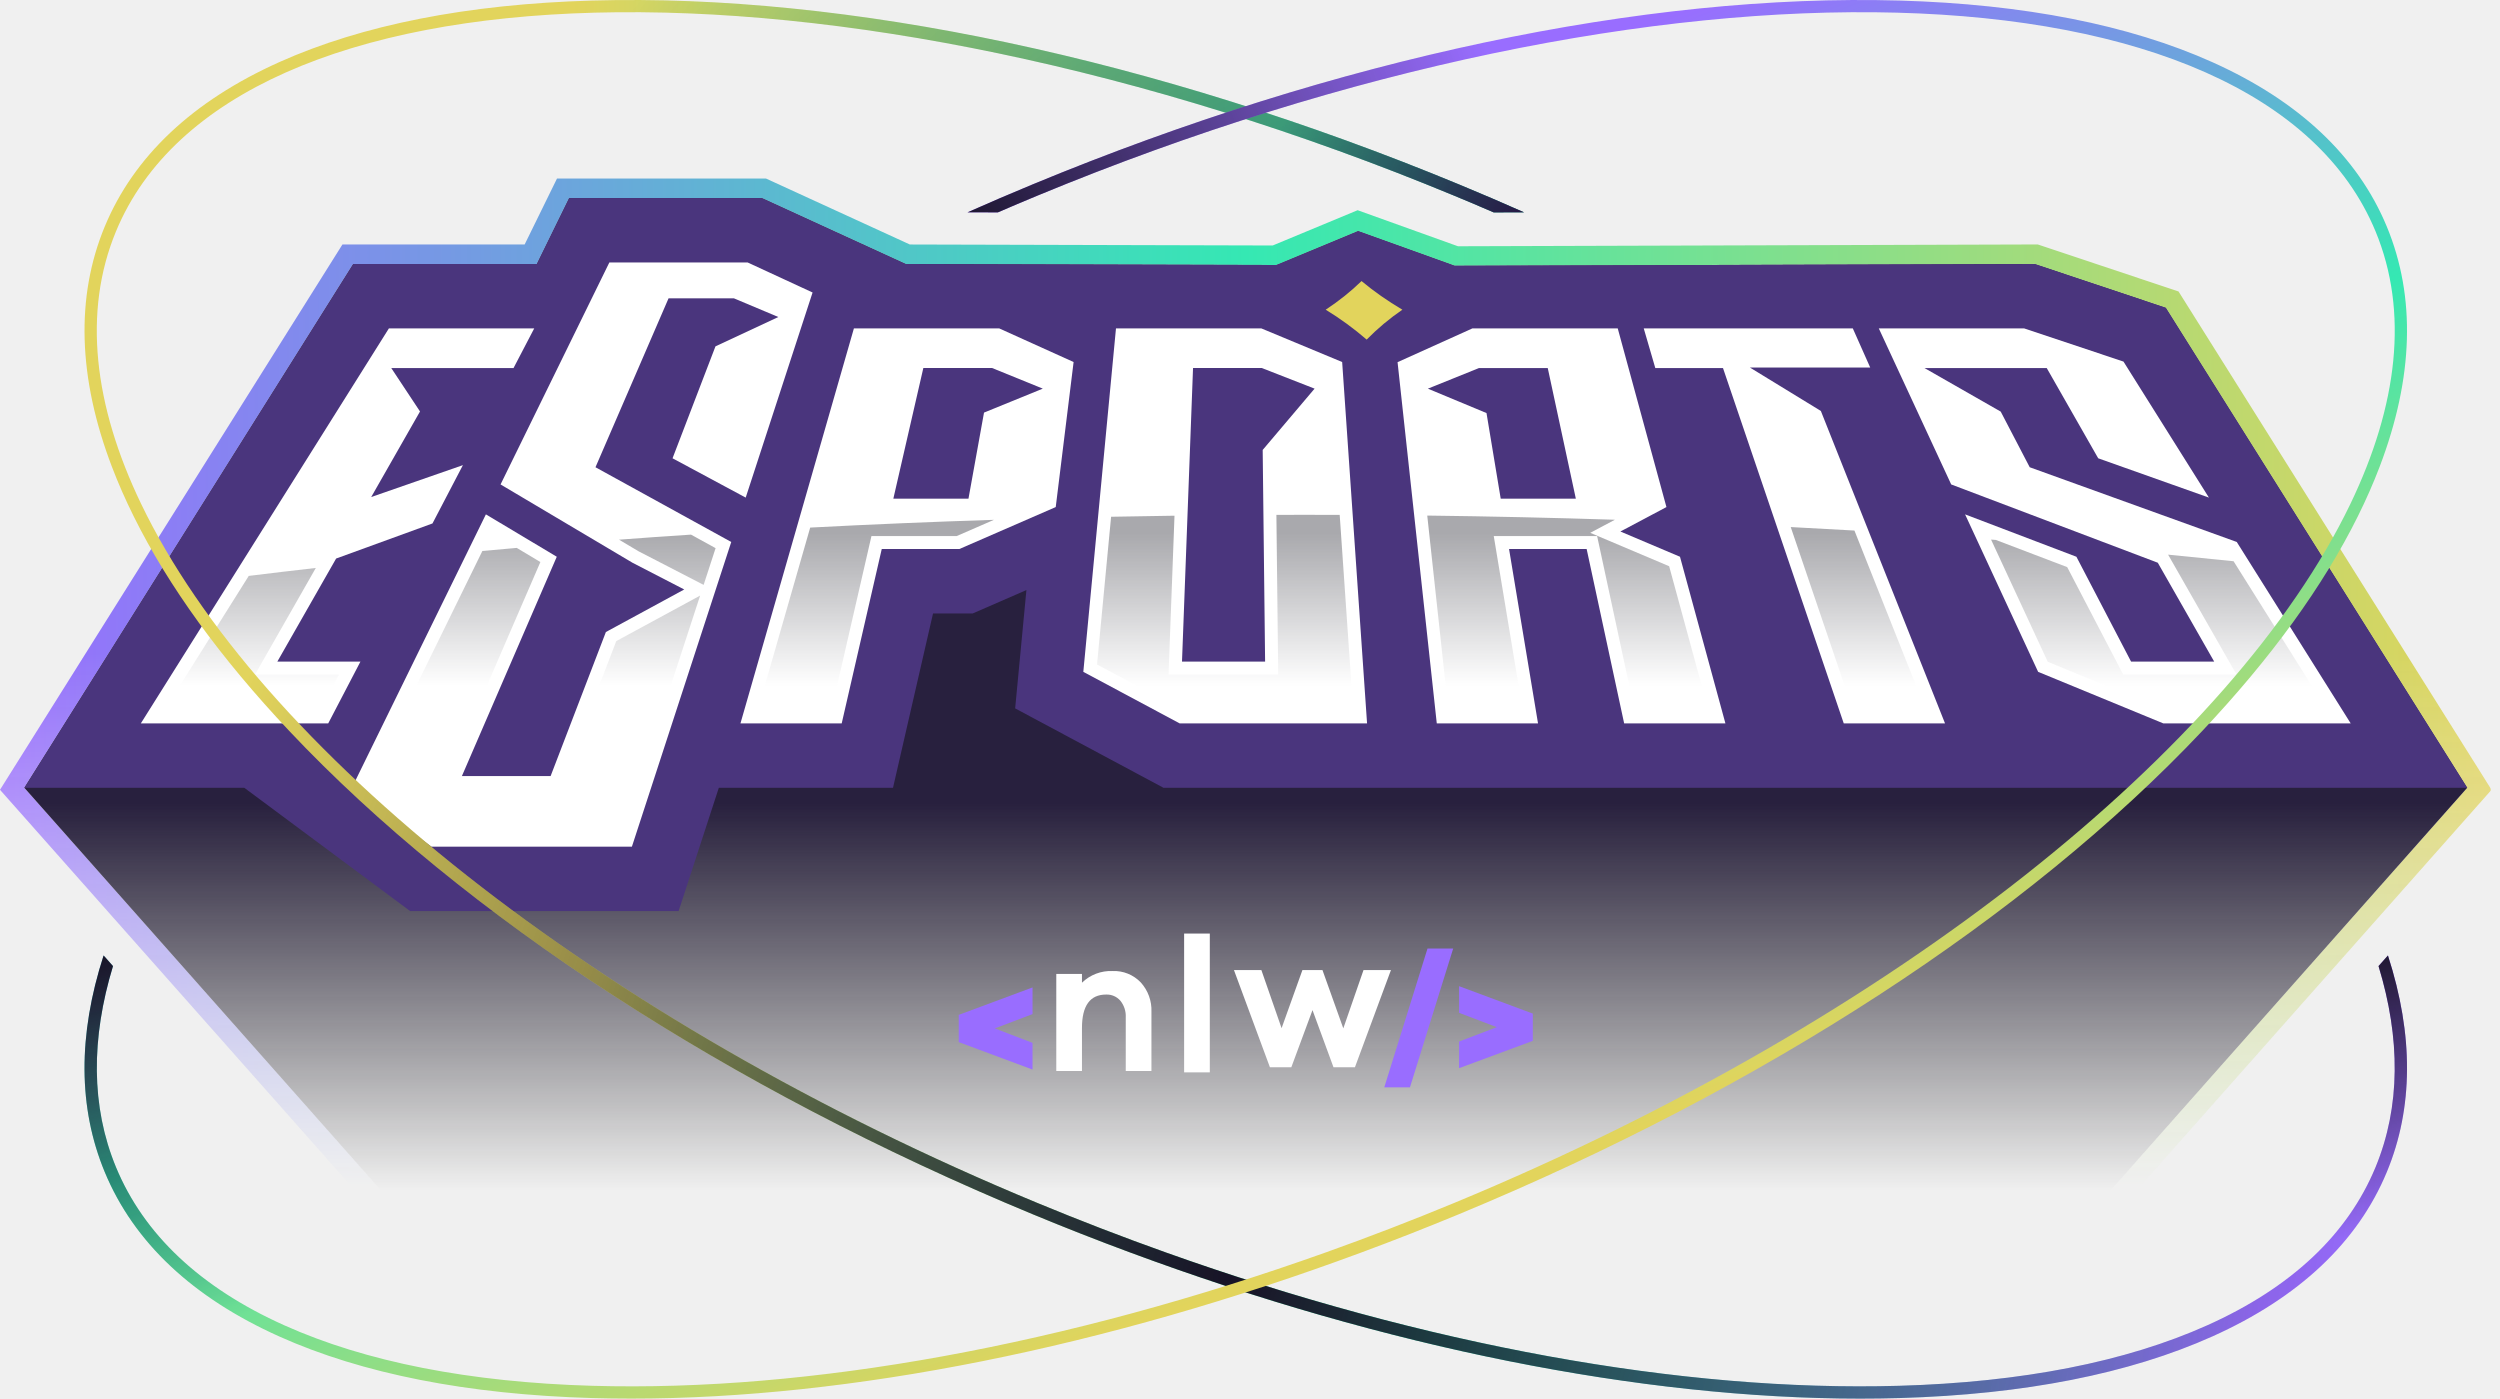
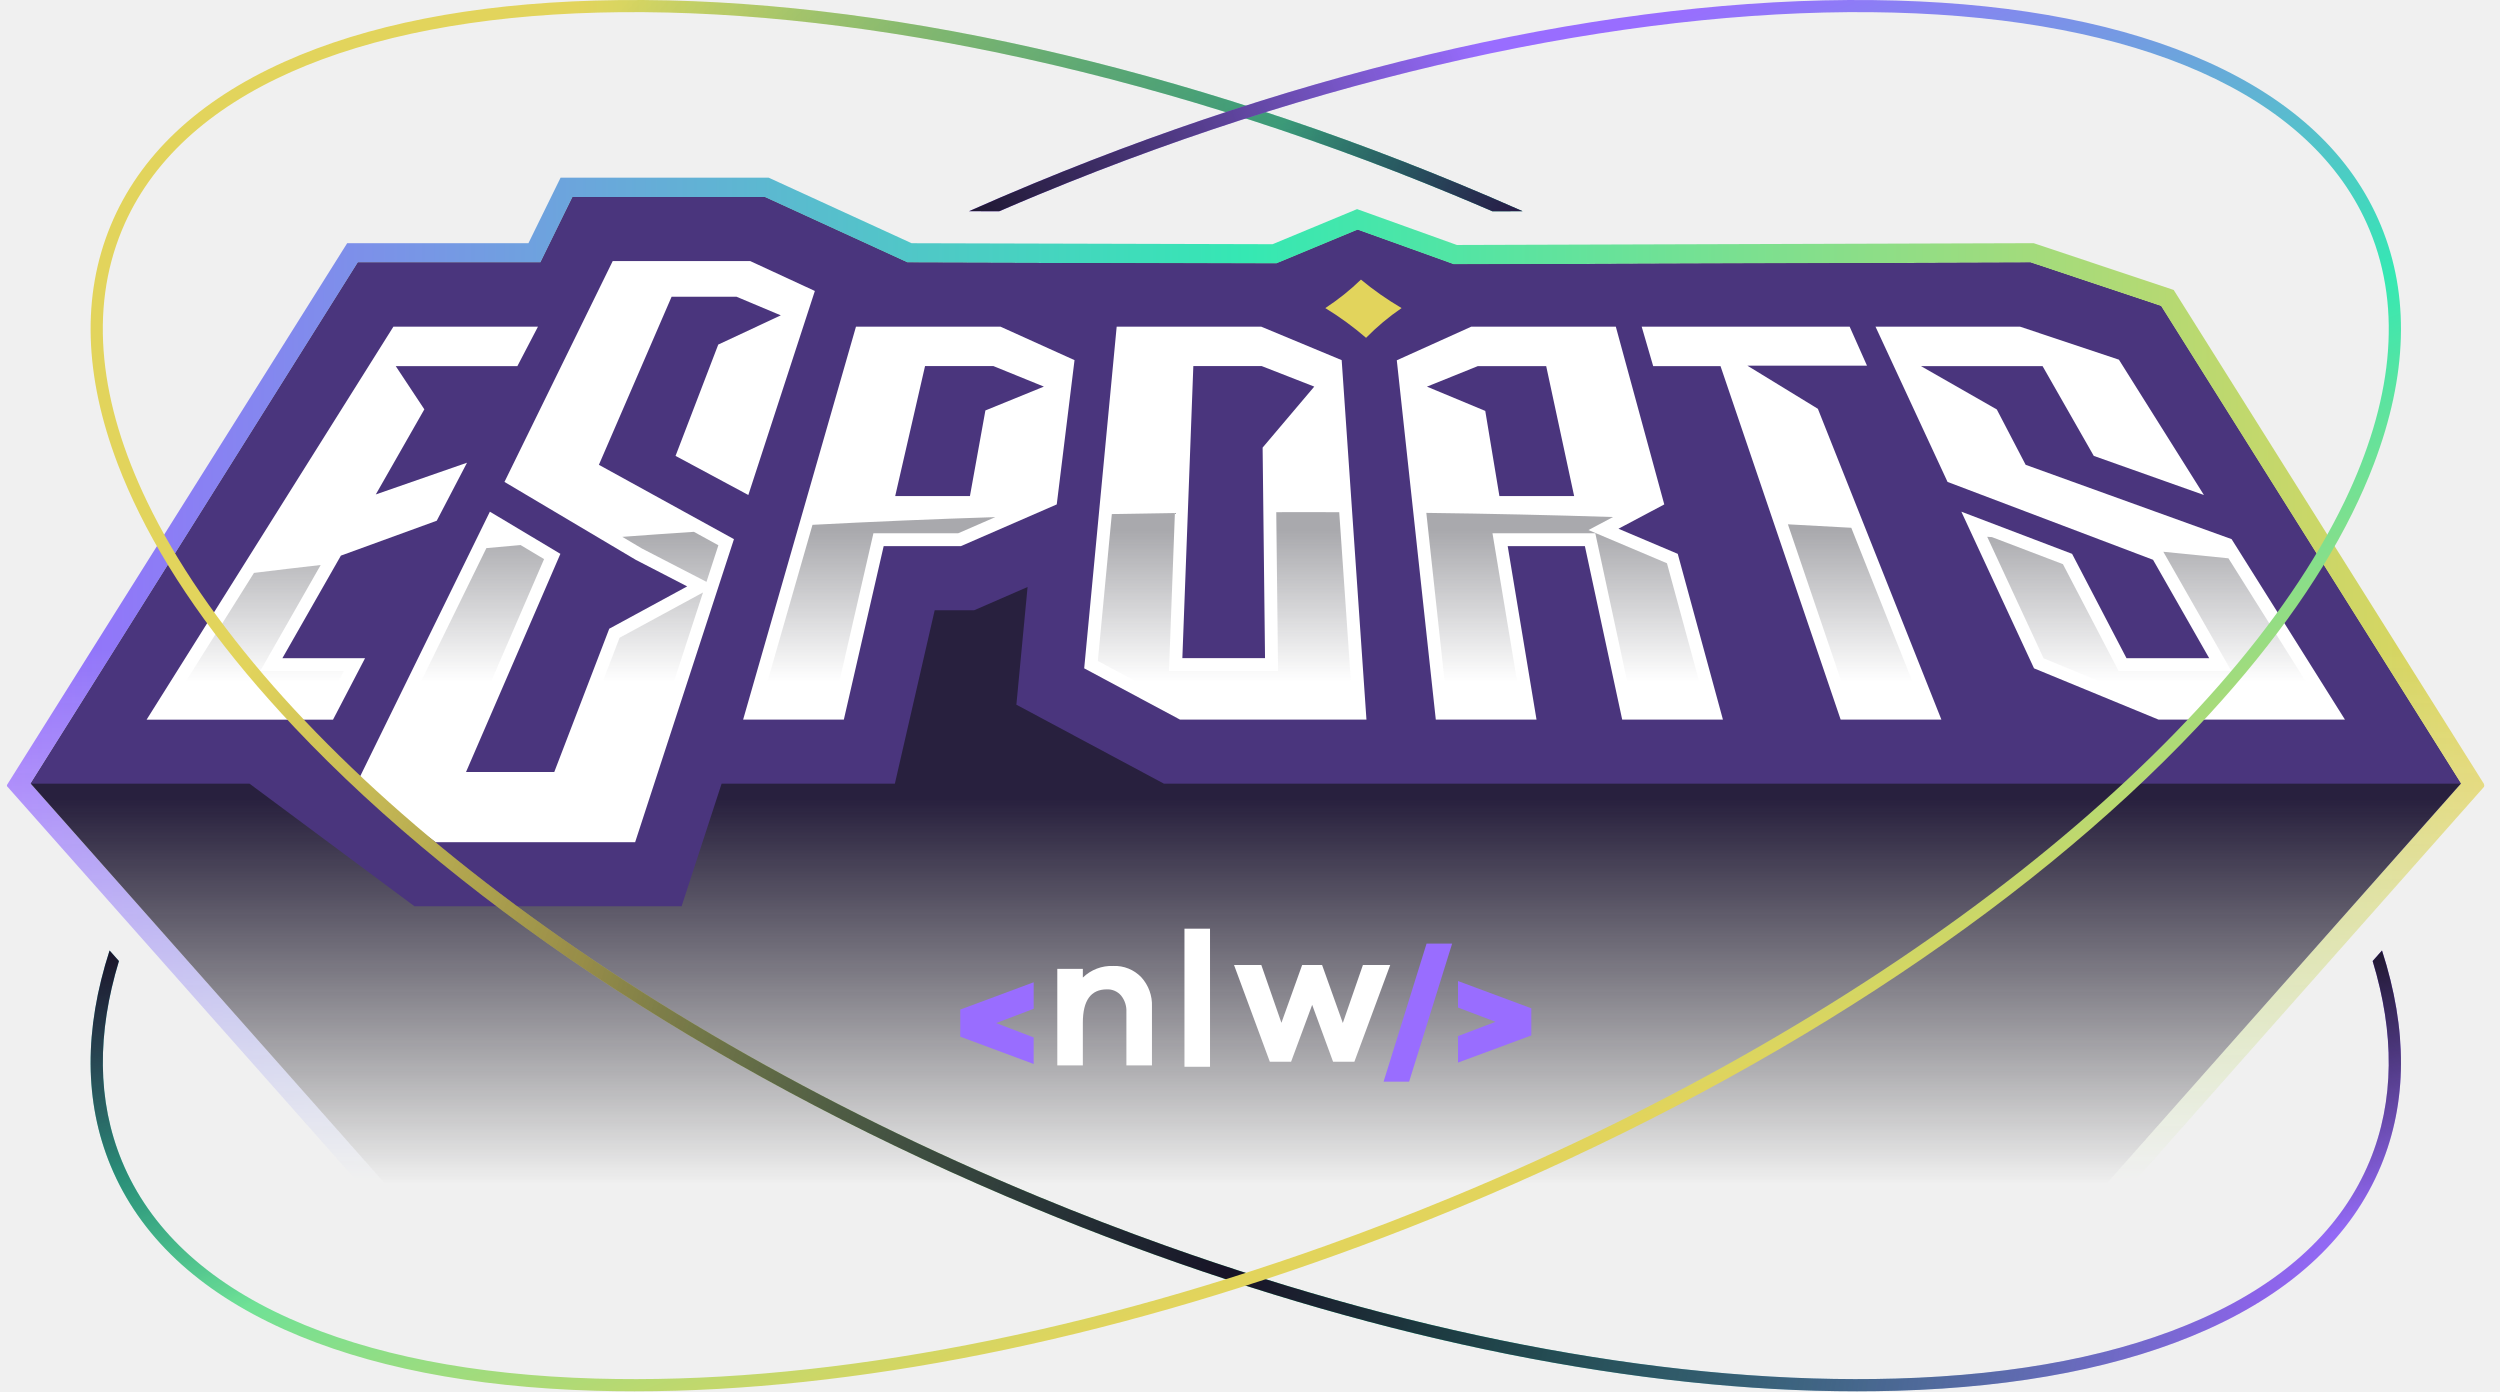
- <svg xmlns="http://www.w3.org/2000/svg" width="286" height="160" viewBox="0 0 286 160" fill="none">
+ <svg xmlns="http://www.w3.org/2000/svg" width="115" height="64" viewBox="0 0 286 160" fill="none">
  <g clip-path="url(#clip0_4_179)">
    <mask id="mask0_4_179" style="mask-type:alpha" maskUnits="userSpaceOnUse" x="0" y="17" width="285" height="125">
      <rect y="17.052" width="284.938" height="124.058" fill="url(#paint0_linear_4_179)" />
    </mask>
    <g mask="url(#mask0_4_179)">
      <path d="M249.225 33.345L233.12 27.965L166.793 28.173L155.312 24.048L145.597 28.084L104.085 27.97L87.636 20.428H63.719L60.02 27.968H39.175L0 90.352L43.608 139.575H241.423L285.031 90.352L249.223 33.343L249.225 33.345ZM240.418 137.344H44.614L2.783 90.125L40.413 30.199H61.416L65.113 22.659H87.149L103.593 30.199L146.04 30.315L155.369 26.438L166.406 30.404L232.759 30.197L247.757 35.206L282.249 90.12L240.418 137.339V137.344Z" fill="url(#paint1_linear_4_179)" />
    </g>
    <path d="M282.251 90.125L240.418 137.341H44.614L2.783 90.125L40.413 30.199H61.416L65.113 22.659H87.149L103.596 30.199L146.04 30.317L155.369 26.44L166.405 30.407L232.759 30.199L247.757 35.211L282.251 90.125Z" fill="url(#paint2_linear_4_179)" />
    <path d="M282.246 90.125L247.759 35.211L232.756 30.201L166.407 30.404L155.371 26.438L146.037 30.315L103.593 30.201L87.149 22.661H65.115L61.418 30.201H40.417L2.785 90.125H27.95L46.916 104.223H77.634L82.233 90.125H102.159L106.739 70.177H111.283L117.422 67.503L116.134 81.04L133.107 90.125H282.246Z" fill="#4A357D" />
    <path d="M16.11 82.758H37.548L41.233 75.69H31.726L38.453 63.897L49.475 59.884L52.957 53.211L42.466 56.861L48.049 47.073L44.76 42.103H50.886H58.749L61.115 37.568H44.49L16.11 82.758Z" fill="white" />
    <path d="M69.71 30.026L57.264 55.42L72.354 64.376L78.275 67.436L69.314 72.302L62.99 88.783H52.841L63.695 63.692L55.586 58.843L40.257 90.117L49.349 96.856H72.29L83.655 62.002L68.123 53.453L76.483 34.128H83.957L89.042 36.266L81.849 39.624L76.938 52.428L85.308 56.925L92.959 33.461L85.531 30.026H69.71Z" fill="white" />
    <path d="M97.687 37.568L84.708 82.757H96.291L100.872 62.809H109.749L120.776 58.008L122.82 41.416L114.309 37.568H97.684H97.687ZM112.571 47.203L110.792 57.051H102.197L105.63 42.1H113.493L119.296 44.46L112.571 47.201V47.203Z" fill="white" />
    <path d="M127.668 37.568L123.932 76.859L134.954 82.757H156.392L153.543 41.416L144.295 37.568H127.671H127.668ZM144.451 51.471L144.728 75.687H135.221L136.483 42.1H144.347L150.389 44.46L144.453 51.471H144.451Z" fill="white" />
    <path d="M159.881 41.433L164.367 82.757H175.95L172.636 62.809H181.513L185.803 82.757H197.388L192.191 63.692L185.373 60.805L190.641 58.008L185.069 37.568H168.444L159.881 41.433ZM180.277 57.051H171.682L170.056 47.255L163.349 44.463L169.198 42.103H177.062L180.277 57.054V57.051Z" fill="white" />
    <path d="M189.366 42.103H197.109L210.925 82.757H222.511L208.306 47.013L200.193 42.048H213.953L211.961 37.568H188.044L189.366 42.103Z" fill="white" />
    <path d="M252.7 56.925L242.926 41.364L231.558 37.568H214.934L223.217 55.42L246.85 64.376L253.305 75.69H243.796L237.541 63.692L224.804 58.843L233.162 76.859L247.483 82.757H268.921L255.885 62.001L232.2 53.453L228.882 47.087L220.16 42.103H234.145L240.034 52.428L252.7 56.925Z" fill="white" />
    <path d="M155.759 32.153C154.545 33.337 153.171 34.434 151.661 35.43C153.312 36.436 154.881 37.583 156.347 38.85C157.59 37.583 158.959 36.436 160.432 35.43C158.746 34.434 157.179 33.337 155.759 32.153Z" fill="#E2D45C" />
    <path d="M29.174 77.172L36.13 64.974C33.55 65.268 30.992 65.57 28.457 65.884L18.792 81.275H36.649L38.787 77.172H29.174Z" fill="url(#paint3_linear_4_179)" />
    <path d="M79.051 61.161C76.288 61.341 73.543 61.534 70.815 61.739L73.073 63.079L80.495 66.912L81.864 62.708L79.051 61.161ZM70.501 73.342L64.011 90.265H50.585L61.819 64.297L59.116 62.681C57.801 62.794 56.489 62.91 55.184 63.032L42.133 89.66L49.839 95.373H71.213L80.094 68.135L70.501 73.342Z" fill="url(#paint4_linear_4_179)" />
    <path d="M113.711 59.468L109.444 61.326H99.694L95.113 81.275H86.678L92.686 60.355C99.6 59.992 106.611 59.695 113.711 59.468Z" fill="url(#paint5_linear_4_179)" />
    <path d="M154.803 81.275H135.327L125.501 76.018L127.11 59.117C129.519 59.068 131.936 59.028 134.363 58.996L133.681 77.172H146.228L146.02 58.9C147.13 58.897 148.242 58.895 149.356 58.895C150.661 58.895 151.963 58.897 153.261 58.902L154.803 81.275Z" fill="url(#paint6_linear_4_179)" />
    <path d="M195.448 81.275H187.001L182.711 61.327H170.886L174.2 81.275H165.696L163.277 58.981C170.513 59.07 177.672 59.231 184.745 59.458L181.925 60.956L190.95 64.776L195.448 81.275Z" fill="url(#paint7_linear_4_179)" />
    <path d="M212.147 60.694C209.73 60.553 207.301 60.419 204.859 60.296L211.989 81.275H220.327L212.147 60.694Z" fill="url(#paint8_linear_4_179)" />
    <path d="M255.52 64.206C253.042 63.946 250.546 63.694 248.03 63.452L255.859 77.173H242.897L236.487 64.878L228.324 61.769C228.141 61.754 227.961 61.742 227.778 61.73L234.265 75.71L247.775 81.275H266.241L255.52 64.206Z" fill="url(#paint9_linear_4_179)" />
    <path fill-rule="evenodd" clip-rule="evenodd" d="M118.122 116.011V112.962L109.698 116.095H109.68V119.224H109.698L118.122 122.358V119.303L113.805 117.652L118.122 116.011Z" fill="#996DFF" />
    <path fill-rule="evenodd" clip-rule="evenodd" d="M166.92 122.2V119.15L171.235 117.509L166.92 115.868V112.819L175.333 115.95H175.352V119.081H175.333L166.92 122.197V122.2ZM163.307 108.511L158.36 124.392H161.298L166.246 108.511H163.307Z" fill="#996DFF" />
    <path fill-rule="evenodd" clip-rule="evenodd" d="M130.501 112.386C131.337 113.305 131.776 114.516 131.725 115.757V122.521H128.786V116.377C128.821 115.693 128.601 115.02 128.173 114.487C127.766 114.012 127.163 113.75 126.537 113.777C124.699 113.777 123.777 115.053 123.777 117.605V122.523H120.839V111.417H123.777V112.421C124.709 111.514 125.974 111.032 127.274 111.086C128.485 111.034 129.661 111.509 130.499 112.386H130.501Z" fill="white" />
    <path fill-rule="evenodd" clip-rule="evenodd" d="M135.464 106.799V122.679H138.402V106.799H135.464Z" fill="white" />
    <path fill-rule="evenodd" clip-rule="evenodd" d="M155.003 122.098H152.552L150.15 115.557L147.726 122.098H145.279L141.162 110.972H144.3L146.613 117.625L148.998 110.972H151.289L153.674 117.647L155.987 110.972H159.126L155.003 122.098Z" fill="white" />
    <path d="M11.979 25.929C15.305 17.895 22.022 11.563 31.937 7.112C41.436 2.847 53.474 0.475 67.711 0.064C96.897 -0.778 132.129 6.69 166.913 21.1C169.413 22.135 171.892 23.198 174.344 24.288L170.876 24.298C169.389 23.653 167.889 23.018 166.376 22.392C95.112 -7.125 26.428 -5.298 13.271 26.465C9.46 35.663 10.718 46.376 16.16 57.675C29.502 85.397 68.022 116.637 118.654 137.608C123.552 139.637 128.455 141.525 133.35 143.272C163.052 153.879 192.389 159.254 217.279 158.535C231.334 158.129 243.188 155.799 252.52 151.61C262.101 147.31 268.573 141.228 271.759 133.535C274.633 126.593 274.623 118.789 272.105 110.52L273.18 109.307C276.13 118.421 276.091 126.742 273.054 134.072C269.725 142.106 263.01 148.437 253.093 152.888C243.594 157.153 231.559 159.526 217.322 159.936C215.834 159.978 214.331 160 212.814 160C187.723 160 158.579 154.151 129.258 143.272C125.543 141.896 121.829 140.438 118.117 138.9C83.334 124.493 53.14 104.864 33.098 83.628C25.217 75.278 19.247 67.038 15.29 59.059C14.336 57.138 13.501 55.236 12.784 53.35C8.922 43.191 8.65 33.965 11.979 25.929Z" fill="url(#paint10_linear_4_179)" />
    <path d="M11.979 25.929C15.305 17.895 22.022 11.563 31.937 7.112C41.436 2.847 53.474 0.475 67.711 0.064C96.897 -0.778 132.129 6.69 166.913 21.1C169.413 22.135 171.892 23.198 174.344 24.288L170.876 24.298C169.389 23.653 167.889 23.018 166.376 22.392C95.112 -7.125 26.428 -5.298 13.271 26.465C9.46 35.663 10.718 46.376 16.16 57.675C29.502 85.397 68.022 116.637 118.654 137.608C123.552 139.637 128.455 141.525 133.35 143.272C163.052 153.879 192.389 159.254 217.279 158.535C231.334 158.129 243.188 155.799 252.52 151.61C262.101 147.31 268.573 141.228 271.759 133.535C274.633 126.593 274.623 118.789 272.105 110.52L273.18 109.307C276.13 118.421 276.091 126.742 273.054 134.072C269.725 142.106 263.01 148.437 253.093 152.888C243.594 157.153 231.559 159.526 217.322 159.936C215.834 159.978 214.331 160 212.814 160C187.723 160 158.579 154.151 129.258 143.272C125.543 141.896 121.829 140.438 118.117 138.9C83.334 124.493 53.14 104.864 33.098 83.628C25.217 75.278 19.247 67.038 15.29 59.059C14.336 57.138 13.501 55.236 12.784 53.35C8.922 43.191 8.65 33.965 11.979 25.929Z" fill="url(#paint11_radial_4_179)" />
    <path d="M11.979 25.929C15.305 17.895 22.022 11.563 31.937 7.112C41.436 2.847 53.474 0.475 67.711 0.064C96.897 -0.778 132.129 6.69 166.913 21.1C169.413 22.135 171.892 23.198 174.344 24.288L170.876 24.298C169.389 23.653 167.889 23.018 166.376 22.392C95.112 -7.125 26.428 -5.298 13.271 26.465C9.46 35.663 10.718 46.376 16.16 57.675C29.502 85.397 68.022 116.637 118.654 137.608C123.552 139.637 128.455 141.525 133.35 143.272C163.052 153.879 192.389 159.254 217.279 158.535C231.334 158.129 243.188 155.799 252.52 151.61C262.101 147.31 268.573 141.228 271.759 133.535C274.633 126.593 274.623 118.789 272.105 110.52L273.18 109.307C276.13 118.421 276.091 126.742 273.054 134.072C269.725 142.106 263.01 148.437 253.093 152.888C243.594 157.153 231.559 159.526 217.322 159.936C215.834 159.978 214.331 160 212.814 160C187.723 160 158.579 154.151 129.258 143.272C125.543 141.896 121.829 140.438 118.117 138.9C83.334 124.493 53.14 104.864 33.098 83.628C25.217 75.278 19.247 67.038 15.29 59.059C14.336 57.138 13.501 55.236 12.784 53.35C8.922 43.191 8.65 33.965 11.979 25.929Z" fill="url(#paint12_radial_4_179)" />
    <path d="M11.979 25.929C15.305 17.895 22.022 11.563 31.937 7.112C41.436 2.847 53.474 0.475 67.711 0.064C96.897 -0.778 132.129 6.69 166.913 21.1C169.413 22.135 171.892 23.198 174.344 24.288L170.876 24.298C169.389 23.653 167.889 23.018 166.376 22.392C95.112 -7.125 26.428 -5.298 13.271 26.465C9.46 35.663 10.718 46.376 16.16 57.675C29.502 85.397 68.022 116.637 118.654 137.608C123.552 139.637 128.455 141.525 133.35 143.272C163.052 153.879 192.389 159.254 217.279 158.535C231.334 158.129 243.188 155.799 252.52 151.61C262.101 147.31 268.573 141.228 271.759 133.535C274.633 126.593 274.623 118.789 272.105 110.52L273.18 109.307C276.13 118.421 276.091 126.742 273.054 134.072C269.725 142.106 263.01 148.437 253.093 152.888C243.594 157.153 231.559 159.526 217.322 159.936C215.834 159.978 214.331 160 212.814 160C187.723 160 158.579 154.151 129.258 143.272C125.543 141.896 121.829 140.438 118.117 138.9C83.334 124.493 53.14 104.864 33.098 83.628C25.217 75.278 19.247 67.038 15.29 59.059C14.336 57.138 13.501 55.236 12.784 53.35C8.922 43.191 8.65 33.965 11.979 25.929Z" fill="url(#paint13_radial_4_179)" />
    <path d="M273.053 25.929C269.727 17.895 263.01 11.563 253.095 7.112C243.596 2.847 231.558 0.475 217.321 0.064C188.136 -0.778 152.903 6.69 118.12 21.1C115.619 22.135 113.14 23.198 110.688 24.288L114.156 24.298C115.643 23.653 117.143 23.018 118.656 22.392C189.92 -7.125 258.604 -5.298 271.761 26.465C275.572 35.663 274.314 46.376 268.872 57.675C255.53 85.397 217.01 116.637 166.379 137.608C161.48 139.637 156.577 141.525 151.682 143.272C121.98 153.879 92.643 159.254 67.753 158.535C53.699 158.129 41.844 155.799 32.512 151.61C22.931 147.31 16.459 141.228 13.273 133.535C10.399 126.593 10.409 118.789 12.927 110.52L11.852 109.307C8.902 118.421 8.941 126.742 11.979 134.072C15.307 142.106 22.022 148.437 31.939 152.888C41.438 157.153 53.474 159.526 67.711 159.936C69.198 159.978 70.701 160 72.218 160C97.309 160 126.453 154.151 155.774 143.272C159.489 141.896 163.203 140.438 166.915 138.9C201.698 124.493 231.892 104.864 251.934 83.628C259.815 75.278 265.785 67.038 269.742 59.059C270.696 57.138 271.531 55.236 272.248 53.35C276.11 43.191 276.382 33.965 273.053 25.929Z" fill="url(#paint14_linear_4_179)" />
    <path d="M273.053 25.929C269.727 17.895 263.01 11.563 253.095 7.112C243.596 2.847 231.558 0.475 217.321 0.064C188.136 -0.778 152.903 6.69 118.12 21.1C115.619 22.135 113.14 23.198 110.688 24.288L114.156 24.298C115.643 23.653 117.143 23.018 118.656 22.392C189.92 -7.125 258.604 -5.298 271.761 26.465C275.572 35.663 274.314 46.376 268.872 57.675C255.53 85.397 217.01 116.637 166.379 137.608C161.48 139.637 156.577 141.525 151.682 143.272C121.98 153.879 92.643 159.254 67.753 158.535C53.699 158.129 41.844 155.799 32.512 151.61C22.931 147.31 16.459 141.228 13.273 133.535C10.399 126.593 10.409 118.789 12.927 110.52L11.852 109.307C8.902 118.421 8.941 126.742 11.979 134.072C15.307 142.106 22.022 148.437 31.939 152.888C41.438 157.153 53.474 159.526 67.711 159.936C69.198 159.978 70.701 160 72.218 160C97.309 160 126.453 154.151 155.774 143.272C159.489 141.896 163.203 140.438 166.915 138.9C201.698 124.493 231.892 104.864 251.934 83.628C259.815 75.278 265.785 67.038 269.742 59.059C270.696 57.138 271.531 55.236 272.248 53.35C276.11 43.191 276.382 33.965 273.053 25.929Z" fill="url(#paint15_radial_4_179)" />
    <path d="M273.053 25.929C269.727 17.895 263.01 11.563 253.095 7.112C243.596 2.847 231.558 0.475 217.321 0.064C188.136 -0.778 152.903 6.69 118.12 21.1C115.619 22.135 113.14 23.198 110.688 24.288L114.156 24.298C115.643 23.653 117.143 23.018 118.656 22.392C189.92 -7.125 258.604 -5.298 271.761 26.465C275.572 35.663 274.314 46.376 268.872 57.675C255.53 85.397 217.01 116.637 166.379 137.608C161.48 139.637 156.577 141.525 151.682 143.272C121.98 153.879 92.643 159.254 67.753 158.535C53.699 158.129 41.844 155.799 32.512 151.61C22.931 147.31 16.459 141.228 13.273 133.535C10.399 126.593 10.409 118.789 12.927 110.52L11.852 109.307C8.902 118.421 8.941 126.742 11.979 134.072C15.307 142.106 22.022 148.437 31.939 152.888C41.438 157.153 53.474 159.526 67.711 159.936C69.198 159.978 70.701 160 72.218 160C97.309 160 126.453 154.151 155.774 143.272C159.489 141.896 163.203 140.438 166.915 138.9C201.698 124.493 231.892 104.864 251.934 83.628C259.815 75.278 265.785 67.038 269.742 59.059C270.696 57.138 271.531 55.236 272.248 53.35C276.11 43.191 276.382 33.965 273.053 25.929Z" fill="url(#paint16_radial_4_179)" />
  </g>
  <defs>
    <linearGradient id="paint0_linear_4_179" x1="142.469" y1="74.756" x2="142.469" y2="135.549" gradientUnits="userSpaceOnUse">
      <stop stop-color="#D9D9D9" />
      <stop offset="1" stop-color="#D9D9D9" stop-opacity="0" />
    </linearGradient>
    <linearGradient id="paint1_linear_4_179" x1="0" y1="80" x2="285.034" y2="80" gradientUnits="userSpaceOnUse">
      <stop stop-color="#996DFF" />
      <stop offset="0.5" stop-color="#35E8B3" />
      <stop offset="1" stop-color="#E2D45C" />
    </linearGradient>
    <linearGradient id="paint2_linear_4_179" x1="142.516" y1="91.912" x2="142.516" y2="136.167" gradientUnits="userSpaceOnUse">
      <stop stop-color="#28203E" />
      <stop offset="1" stop-color="#121214" stop-opacity="0" />
    </linearGradient>
    <linearGradient id="paint3_linear_4_179" x1="28.791" y1="61.015" x2="28.791" y2="78.455" gradientUnits="userSpaceOnUse">
      <stop stop-color="#A9A9AD" />
      <stop offset="1" stop-color="#A9A9AD" stop-opacity="0" />
    </linearGradient>
    <linearGradient id="paint4_linear_4_179" x1="62" y1="61.015" x2="62" y2="78.455" gradientUnits="userSpaceOnUse">
      <stop stop-color="#A9A9AD" />
      <stop offset="1" stop-color="#A9A9AD" stop-opacity="0" />
    </linearGradient>
    <linearGradient id="paint5_linear_4_179" x1="100.196" y1="61.015" x2="100.196" y2="78.455" gradientUnits="userSpaceOnUse">
      <stop stop-color="#A9A9AD" />
      <stop offset="1" stop-color="#A9A9AD" stop-opacity="0" />
    </linearGradient>
    <linearGradient id="paint6_linear_4_179" x1="140.153" y1="61.015" x2="140.153" y2="78.455" gradientUnits="userSpaceOnUse">
      <stop stop-color="#A9A9AD" />
      <stop offset="1" stop-color="#A9A9AD" stop-opacity="0" />
    </linearGradient>
    <linearGradient id="paint7_linear_4_179" x1="179.363" y1="61.015" x2="179.363" y2="78.455" gradientUnits="userSpaceOnUse">
      <stop stop-color="#A9A9AD" />
      <stop offset="1" stop-color="#A9A9AD" stop-opacity="0" />
    </linearGradient>
    <linearGradient id="paint8_linear_4_179" x1="212.594" y1="61.015" x2="212.594" y2="78.455" gradientUnits="userSpaceOnUse">
      <stop stop-color="#A9A9AD" />
      <stop offset="1" stop-color="#A9A9AD" stop-opacity="0" />
    </linearGradient>
    <linearGradient id="paint9_linear_4_179" x1="247.009" y1="61.015" x2="247.009" y2="78.455" gradientUnits="userSpaceOnUse">
      <stop stop-color="#A9A9AD" />
      <stop offset="1" stop-color="#A9A9AD" stop-opacity="0" />
    </linearGradient>
    <linearGradient id="paint10_linear_4_179" x1="258.619" y1="114.544" x2="66.107" y2="115.532" gradientUnits="userSpaceOnUse">
      <stop stop-color="#996DFF" />
      <stop offset="0.5" stop-color="#35E8B3" />
      <stop offset="1" stop-color="#E2D45C" />
    </linearGradient>
    <radialGradient id="paint11_radial_4_179" cx="0" cy="0" r="1" gradientUnits="userSpaceOnUse" gradientTransform="translate(140.758 146.212) rotate(15.7611) scale(129.411 214.897)">
      <stop stop-color="#171226" />
      <stop offset="1" stop-color="#171226" stop-opacity="0" />
    </radialGradient>
    <radialGradient id="paint12_radial_4_179" cx="0" cy="0" r="1" gradientUnits="userSpaceOnUse" gradientTransform="translate(173.94 25.0002) rotate(-157.036) scale(29.1264 48.3668)">
      <stop stop-color="#261945" />
      <stop offset="1" stop-color="#261945" stop-opacity="0" />
    </radialGradient>
    <radialGradient id="paint13_radial_4_179" cx="0" cy="0" r="1" gradientUnits="userSpaceOnUse" gradientTransform="translate(273.485 107.273) rotate(76.7293) scale(33.0025 54.8033)">
      <stop stop-color="#191326" />
      <stop offset="1" stop-color="#191326" stop-opacity="0" />
    </radialGradient>
    <linearGradient id="paint14_linear_4_179" x1="149.849" y1="17.727" x2="192.879" y2="126.818" gradientUnits="userSpaceOnUse">
      <stop stop-color="#996DFF" />
      <stop offset="0.5" stop-color="#35E8B3" />
      <stop offset="1" stop-color="#E2D45C" />
    </linearGradient>
    <radialGradient id="paint15_radial_4_179" cx="0" cy="0" r="1" gradientUnits="userSpaceOnUse" gradientTransform="translate(108.03 27.4244) rotate(-19.3523) scale(65.8413 109.335)">
      <stop stop-color="#171225" />
      <stop offset="1" stop-color="#171225" stop-opacity="0" />
    </radialGradient>
    <radialGradient id="paint16_radial_4_179" cx="0" cy="0" r="1" gradientUnits="userSpaceOnUse" gradientTransform="translate(11.9698 108.788) rotate(67.4706) scale(44.2891 73.5456)">
      <stop stop-color="#191327" />
      <stop offset="1" stop-color="#191327" stop-opacity="0" />
    </radialGradient>
    <clipPath id="clip0_4_179">
      <rect width="285.034" height="160" fill="white" />
    </clipPath>
  </defs>
</svg>
